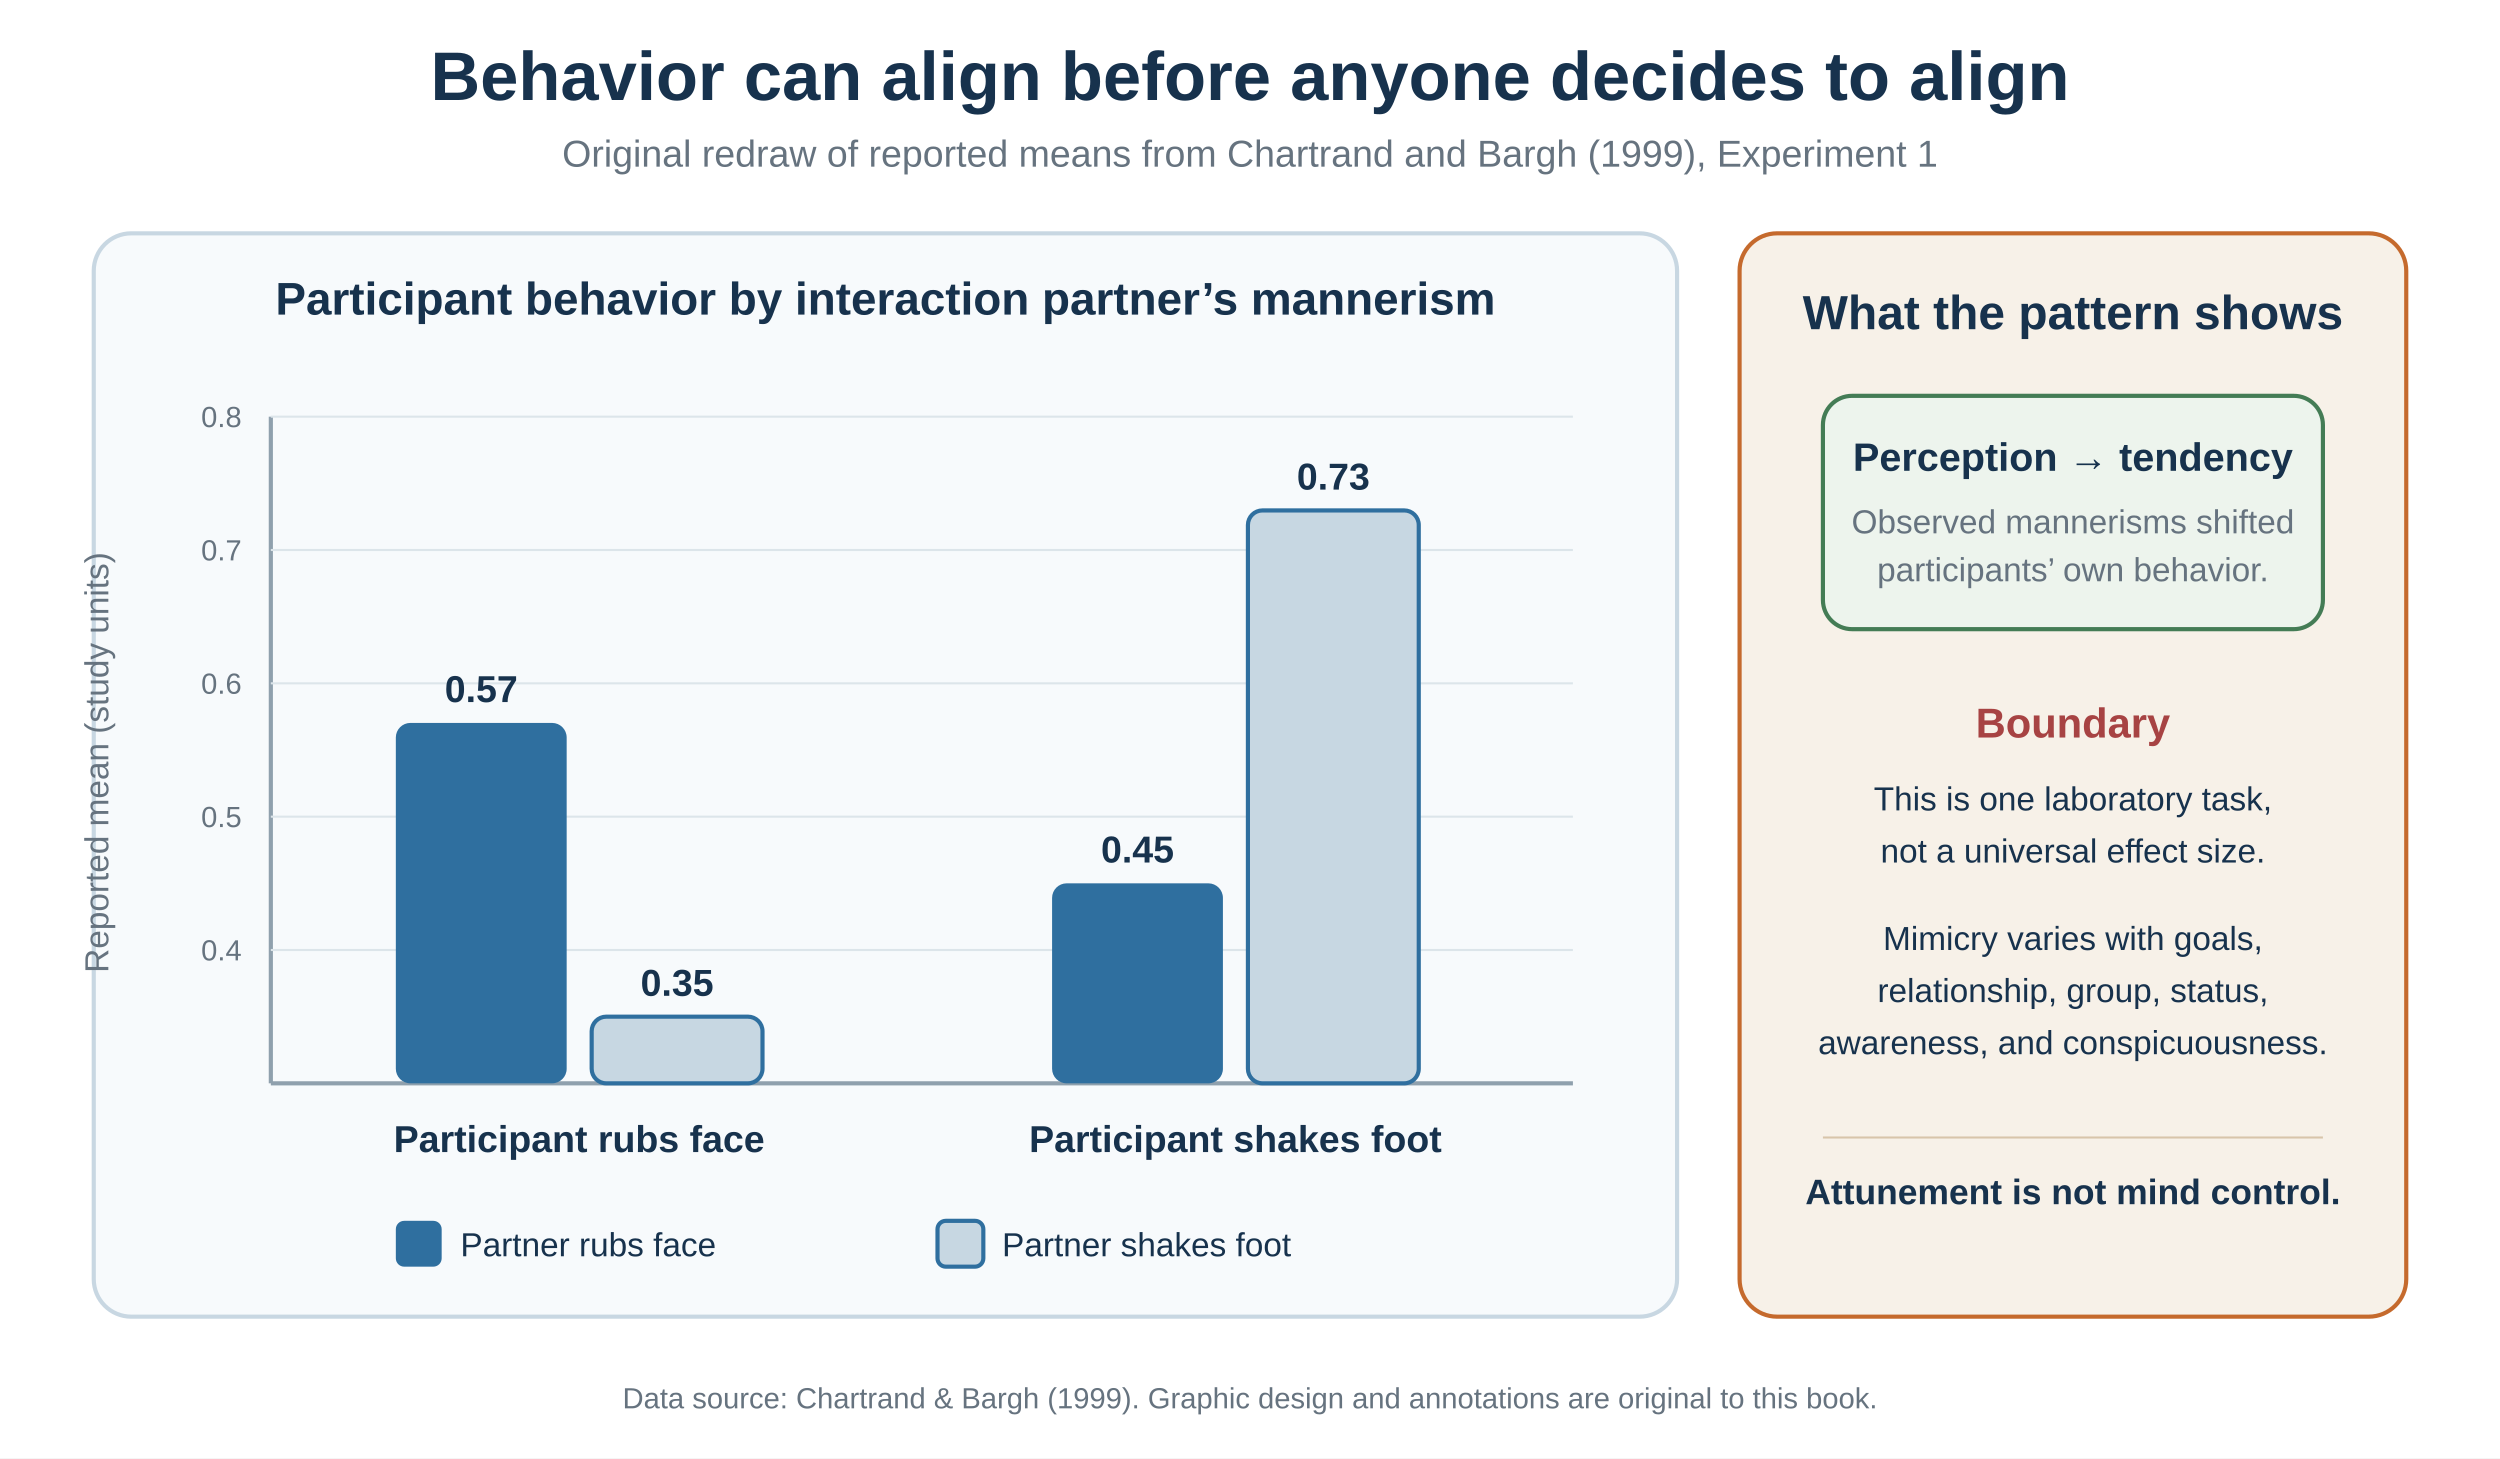
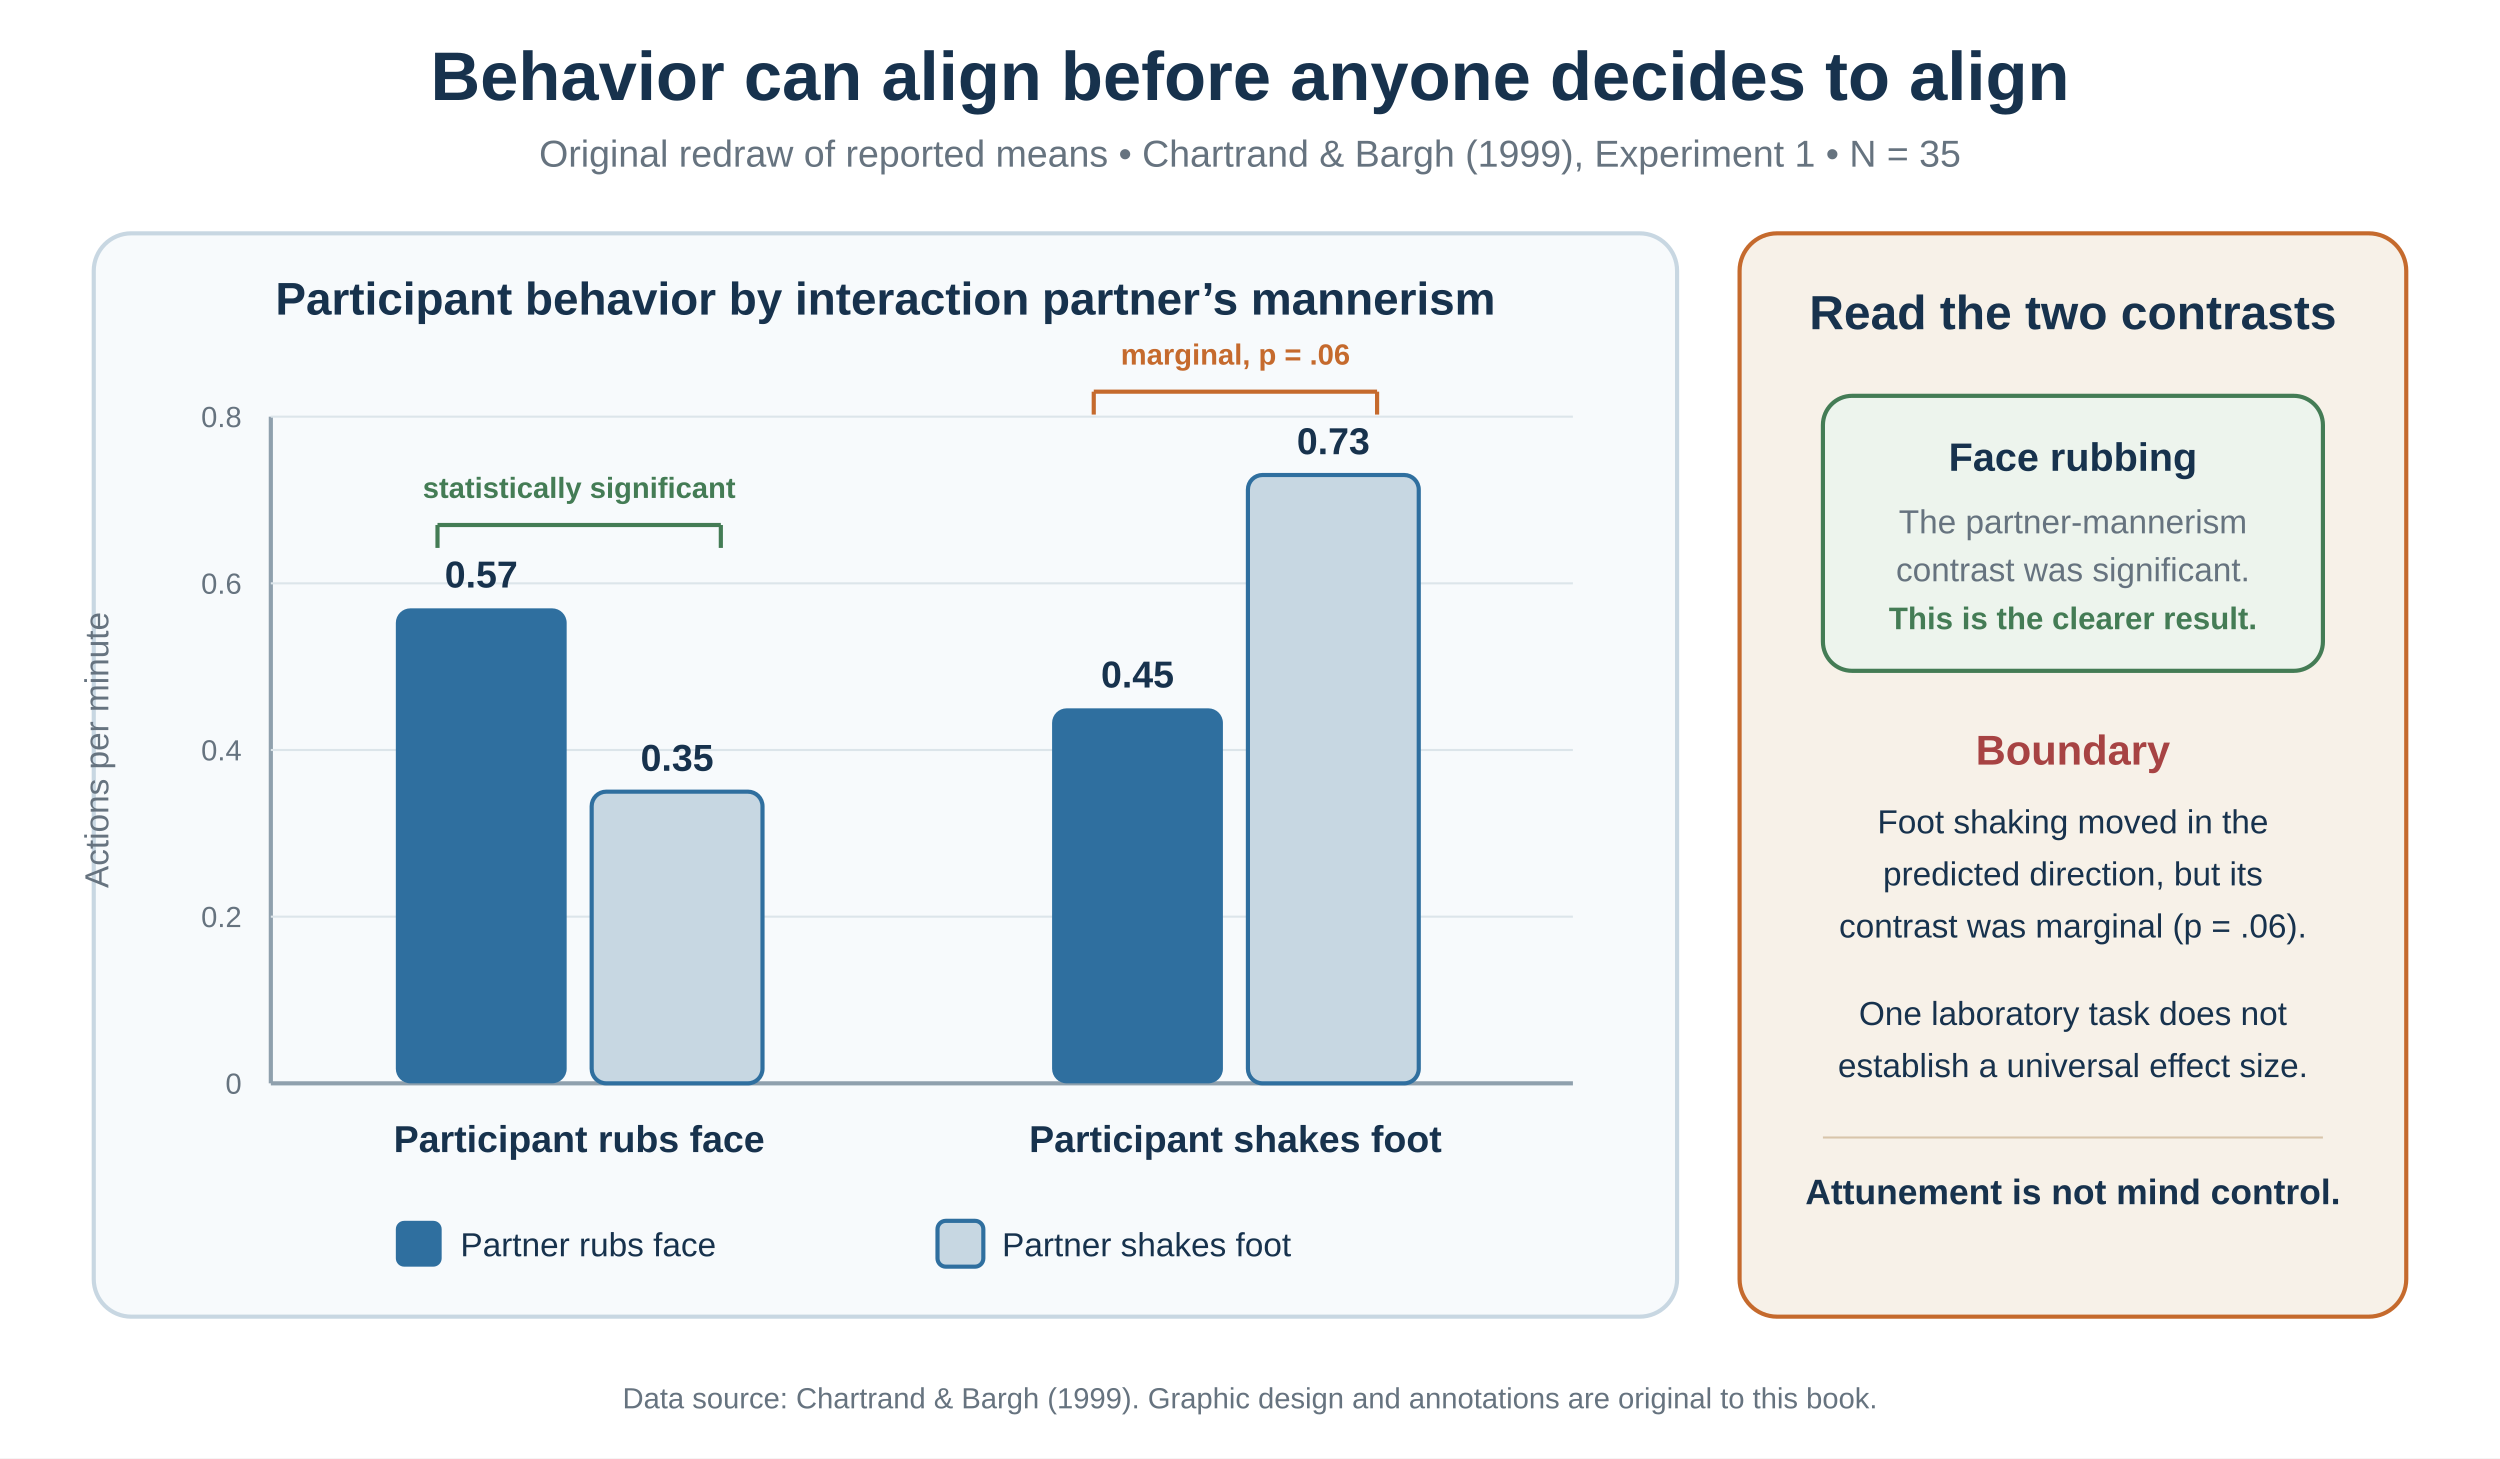
<svg xmlns="http://www.w3.org/2000/svg" width="1200" height="700" viewBox="0 0 1200 700" role="img" aria-labelledby="title desc">
  <rect width="1200" height="700" fill="#ffffff" />
  <text x="600" y="48" text-anchor="middle" font-family="Arial, sans-serif" font-size="33" font-weight="700" fill="#17324d">Behavior can align before anyone decides to align</text>
-   <text x="600" y="80" text-anchor="middle" font-family="Arial, sans-serif" font-size="18" fill="#66737f">Original redraw of reported means from Chartrand and Bargh (1999), Experiment 1</text>
+   <text x="600" y="80" text-anchor="middle" font-family="Arial, sans-serif" font-size="18" fill="#66737f">Original redraw of reported means • Chartrand &amp; Bargh (1999), Experiment 1 • N = 35</text>
  <rect x="45" y="112" width="760" height="520" rx="18" fill="#f7fafc" stroke="#c8d7e2" stroke-width="2" />
  <text x="425" y="151" text-anchor="middle" font-family="Arial, sans-serif" font-size="22" font-weight="700" fill="#17324d">Participant behavior by interaction partner’s mannerism</text>
  <line x1="130" y1="520" x2="755" y2="520" stroke="#8fa0ad" stroke-width="2" />
  <line x1="130" y1="200" x2="130" y2="520" stroke="#8fa0ad" stroke-width="2" />
  <g font-family="Arial, sans-serif" font-size="14" fill="#66737f">
-     <line x1="130" y1="456" x2="755" y2="456" stroke="#dce5ea" />
-     <text x="116" y="461" text-anchor="end">0.4</text>
-     <line x1="130" y1="392" x2="755" y2="392" stroke="#dce5ea" />
-     <text x="116" y="397" text-anchor="end">0.5</text>
-     <line x1="130" y1="328" x2="755" y2="328" stroke="#dce5ea" />
-     <text x="116" y="333" text-anchor="end">0.6</text>
-     <line x1="130" y1="264" x2="755" y2="264" stroke="#dce5ea" />
-     <text x="116" y="269" text-anchor="end">0.7</text>
+     <text x="116" y="525" text-anchor="end">0</text>
+     <line x1="130" y1="440" x2="755" y2="440" stroke="#dce5ea" />
+     <text x="116" y="445" text-anchor="end">0.2</text>
+     <line x1="130" y1="360" x2="755" y2="360" stroke="#dce5ea" />
+     <text x="116" y="365" text-anchor="end">0.4</text>
+     <line x1="130" y1="280" x2="755" y2="280" stroke="#dce5ea" />
+     <text x="116" y="285" text-anchor="end">0.6</text>
    <line x1="130" y1="200" x2="755" y2="200" stroke="#dce5ea" />
    <text x="116" y="205" text-anchor="end">0.8</text>
-     <text x="52" y="366" transform="rotate(-90 52 366)" text-anchor="middle" font-size="16">Reported mean (study units)</text>
+     <text x="52" y="360" transform="rotate(-90 52 360)" text-anchor="middle" font-size="16">Actions per minute</text>
  </g>
-   <rect x="190" y="347" width="82" height="173" rx="7" fill="#2f6f9f" />
-   <rect x="284" y="488" width="82" height="32" rx="7" fill="#c7d7e2" stroke="#2f6f9f" stroke-width="2" />
-   <text x="231" y="337" text-anchor="middle" font-family="Arial, sans-serif" font-size="18" font-weight="700" fill="#17324d">0.57</text>
-   <text x="325" y="478" text-anchor="middle" font-family="Arial, sans-serif" font-size="18" font-weight="700" fill="#17324d">0.35</text>
+   <rect x="190" y="292" width="82" height="228" rx="7" fill="#2f6f9f" />
+   <rect x="284" y="380" width="82" height="140" rx="7" fill="#c7d7e2" stroke="#2f6f9f" stroke-width="2" />
+   <text x="231" y="282" text-anchor="middle" font-family="Arial, sans-serif" font-size="18" font-weight="700" fill="#17324d">0.57</text>
+   <text x="325" y="370" text-anchor="middle" font-family="Arial, sans-serif" font-size="18" font-weight="700" fill="#17324d">0.35</text>
  <text x="278" y="553" text-anchor="middle" font-family="Arial, sans-serif" font-size="18" font-weight="700" fill="#17324d">Participant rubs face</text>
-   <rect x="505" y="424" width="82" height="96" rx="7" fill="#2f6f9f" />
-   <rect x="599" y="245" width="82" height="275" rx="7" fill="#c7d7e2" stroke="#2f6f9f" stroke-width="2" />
-   <text x="546" y="414" text-anchor="middle" font-family="Arial, sans-serif" font-size="18" font-weight="700" fill="#17324d">0.45</text>
-   <text x="640" y="235" text-anchor="middle" font-family="Arial, sans-serif" font-size="18" font-weight="700" fill="#17324d">0.73</text>
+   <line x1="210" y1="252" x2="346" y2="252" stroke="#447c55" stroke-width="2" />
+   <line x1="210" y1="252" x2="210" y2="263" stroke="#447c55" stroke-width="2" />
+   <line x1="346" y1="252" x2="346" y2="263" stroke="#447c55" stroke-width="2" />
+   <text x="278" y="239" text-anchor="middle" font-family="Arial, sans-serif" font-size="14" font-weight="700" fill="#447c55">statistically significant</text>
+   <rect x="505" y="340" width="82" height="180" rx="7" fill="#2f6f9f" />
+   <rect x="599" y="228" width="82" height="292" rx="7" fill="#c7d7e2" stroke="#2f6f9f" stroke-width="2" />
+   <text x="546" y="330" text-anchor="middle" font-family="Arial, sans-serif" font-size="18" font-weight="700" fill="#17324d">0.45</text>
+   <text x="640" y="218" text-anchor="middle" font-family="Arial, sans-serif" font-size="18" font-weight="700" fill="#17324d">0.73</text>
  <text x="593" y="553" text-anchor="middle" font-family="Arial, sans-serif" font-size="18" font-weight="700" fill="#17324d">Participant shakes foot</text>
+   <line x1="525" y1="188" x2="661" y2="188" stroke="#c56a2d" stroke-width="2" />
+   <line x1="525" y1="188" x2="525" y2="199" stroke="#c56a2d" stroke-width="2" />
+   <line x1="661" y1="188" x2="661" y2="199" stroke="#c56a2d" stroke-width="2" />
+   <text x="593" y="175" text-anchor="middle" font-family="Arial, sans-serif" font-size="14" font-weight="700" fill="#c56a2d">marginal, p = .06</text>
  <rect x="190" y="586" width="22" height="22" rx="4" fill="#2f6f9f" />
  <text x="221" y="603" font-family="Arial, sans-serif" font-size="16" fill="#17324d">Partner rubs face</text>
  <rect x="450" y="586" width="22" height="22" rx="4" fill="#c7d7e2" stroke="#2f6f9f" stroke-width="2" />
  <text x="481" y="603" font-family="Arial, sans-serif" font-size="16" fill="#17324d">Partner shakes foot</text>
  <rect x="835" y="112" width="320" height="520" rx="18" fill="#f7f1e8" stroke="#c56a2d" stroke-width="2" />
-   <text x="995" y="158" text-anchor="middle" font-family="Arial, sans-serif" font-size="23" font-weight="700" fill="#17324d">What the pattern shows</text>
-   <rect x="875" y="190" width="240" height="112" rx="14" fill="#edf4ed" stroke="#447c55" stroke-width="2" />
-   <text x="995" y="226" text-anchor="middle" font-family="Arial, sans-serif" font-size="19" font-weight="700" fill="#17324d">Perception → tendency</text>
-   <text x="995" y="256" text-anchor="middle" font-family="Arial, sans-serif" font-size="16" fill="#66737f">Observed mannerisms shifted</text>
-   <text x="995" y="279" text-anchor="middle" font-family="Arial, sans-serif" font-size="16" fill="#66737f">participants’ own behavior.</text>
-   <text x="995" y="354" text-anchor="middle" font-family="Arial, sans-serif" font-size="20" font-weight="700" fill="#a74343">Boundary</text>
-   <text x="995" y="389" text-anchor="middle" font-family="Arial, sans-serif" font-size="16" fill="#17324d">This is one laboratory task,</text>
-   <text x="995" y="414" text-anchor="middle" font-family="Arial, sans-serif" font-size="16" fill="#17324d">not a universal effect size.</text>
-   <text x="995" y="456" text-anchor="middle" font-family="Arial, sans-serif" font-size="16" fill="#17324d">Mimicry varies with goals,</text>
-   <text x="995" y="481" text-anchor="middle" font-family="Arial, sans-serif" font-size="16" fill="#17324d">relationship, group, status,</text>
-   <text x="995" y="506" text-anchor="middle" font-family="Arial, sans-serif" font-size="16" fill="#17324d">awareness, and conspicuousness.</text>
+   <text x="995" y="158" text-anchor="middle" font-family="Arial, sans-serif" font-size="23" font-weight="700" fill="#17324d">Read the two contrasts</text>
+   <rect x="875" y="190" width="240" height="132" rx="14" fill="#edf4ed" stroke="#447c55" stroke-width="2" />
+   <text x="995" y="226" text-anchor="middle" font-family="Arial, sans-serif" font-size="19" font-weight="700" fill="#17324d">Face rubbing</text>
+   <text x="995" y="256" text-anchor="middle" font-family="Arial, sans-serif" font-size="16" fill="#66737f">The partner-mannerism</text>
+   <text x="995" y="279" text-anchor="middle" font-family="Arial, sans-serif" font-size="16" fill="#66737f">contrast was significant.</text>
+   <text x="995" y="302" text-anchor="middle" font-family="Arial, sans-serif" font-size="15" font-weight="700" fill="#447c55">This is the clearer result.</text>
+   <text x="995" y="367" text-anchor="middle" font-family="Arial, sans-serif" font-size="20" font-weight="700" fill="#a74343">Boundary</text>
+   <text x="995" y="400" text-anchor="middle" font-family="Arial, sans-serif" font-size="16" fill="#17324d">Foot shaking moved in the</text>
+   <text x="995" y="425" text-anchor="middle" font-family="Arial, sans-serif" font-size="16" fill="#17324d">predicted direction, but its</text>
+   <text x="995" y="450" text-anchor="middle" font-family="Arial, sans-serif" font-size="16" fill="#17324d">contrast was marginal (p = .06).</text>
+   <text x="995" y="492" text-anchor="middle" font-family="Arial, sans-serif" font-size="16" fill="#17324d">One laboratory task does not</text>
+   <text x="995" y="517" text-anchor="middle" font-family="Arial, sans-serif" font-size="16" fill="#17324d">establish a universal effect size.</text>
  <line x1="875" y1="546" x2="1115" y2="546" stroke="#d8c5aa" />
  <text x="995" y="578" text-anchor="middle" font-family="Arial, sans-serif" font-size="17" font-weight="700" fill="#17324d">Attunement is not mind control.</text>
  <text x="600" y="676" text-anchor="middle" font-family="Arial, sans-serif" font-size="14" fill="#66737f">Data source: Chartrand &amp; Bargh (1999). Graphic design and annotations are original to this book.</text>
</svg>
